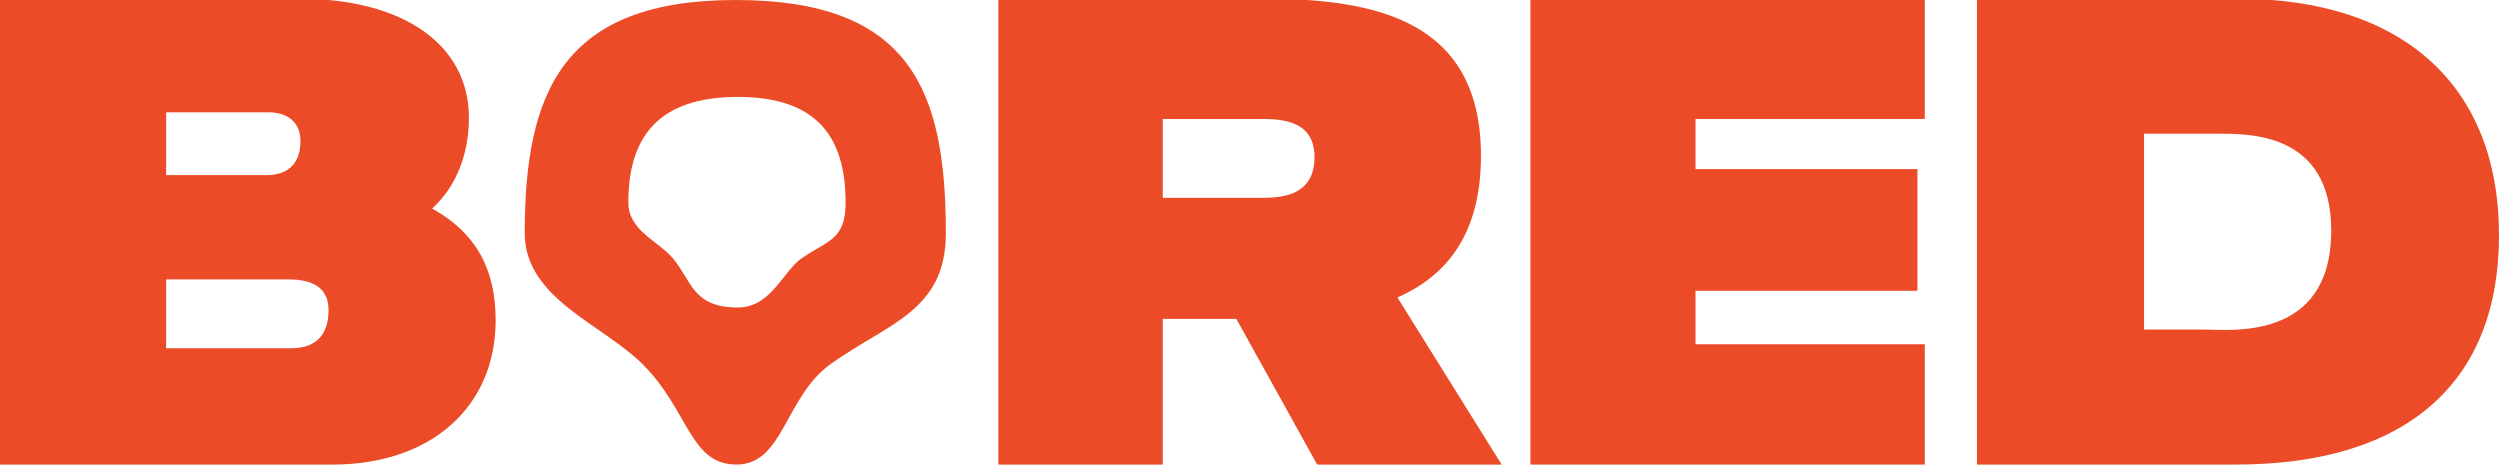
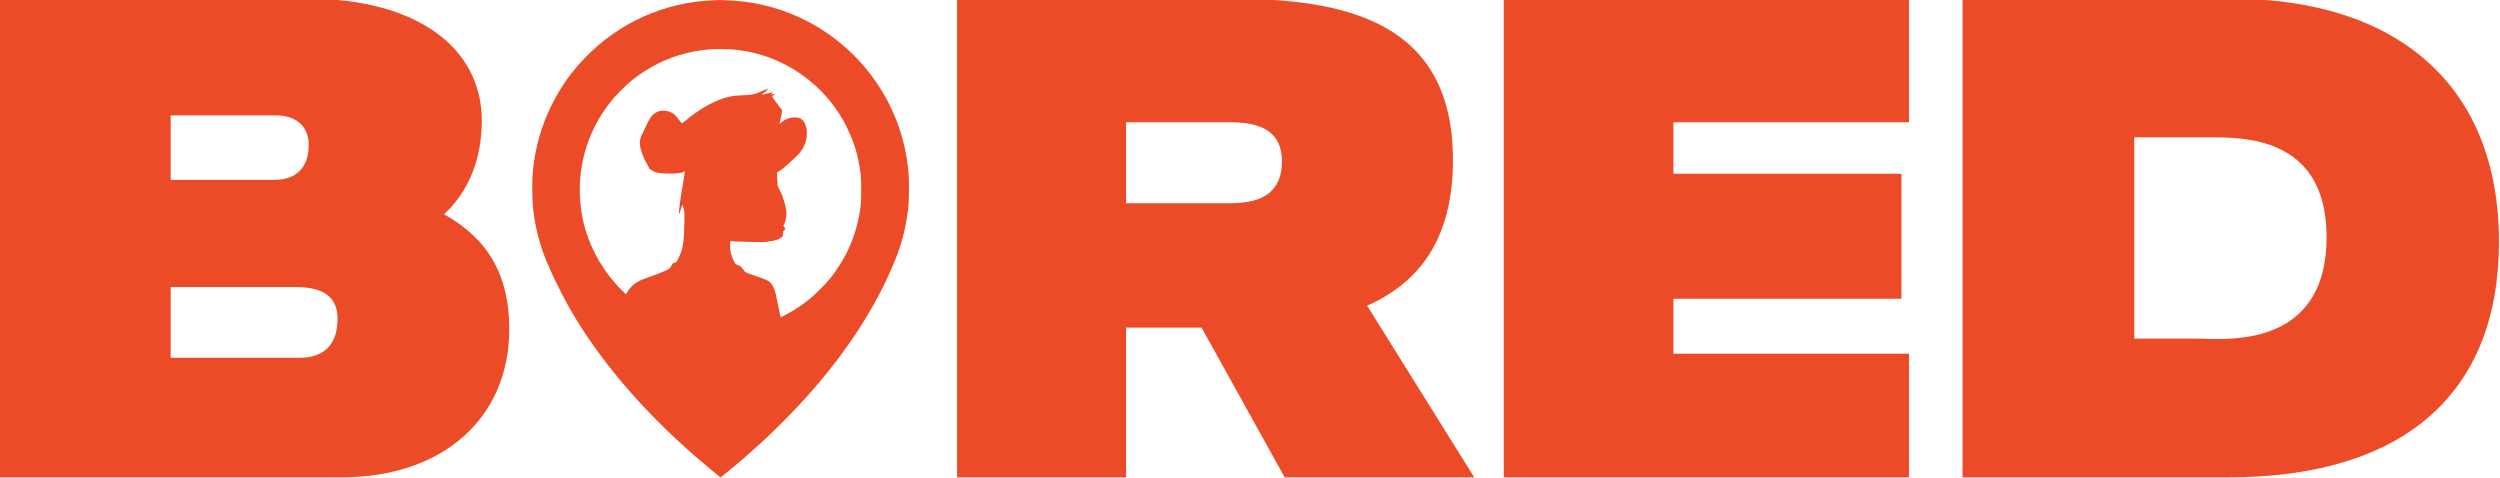
- <svg xmlns="http://www.w3.org/2000/svg" width="748px" height="139px" viewBox="0 0 748 139" version="1.1">
+ <svg xmlns="http://www.w3.org/2000/svg" width="728px" height="139px" viewBox="0 0 728 139" version="1.1">
  <g id="Artboard" stroke="none" stroke-width="1" fill="none" fill-rule="evenodd">
    <path d="M99.5,139 C128.9,139 148.3,121.8 148.3,95.8 C148.3,80.4 142.3,69.6 129.3,62.4 C136.5,55.8 140.3,46.2 140.3,35.2 C140.3,13.4 120.7,-0.4 89.5,-0.4 L-0.3,-0.4 L-0.3,139 L99.5,139 Z M49.7,33.6 L80.3,33.6 C86.5,33.6 89.9,37 89.9,42.2 C89.9,48.6 86.5,52.4 79.7,52.4 L49.7,52.4 L49.7,33.6 Z M49.7,83.6 L86.3,83.6 C94.3,83.6 98.3,86.6 98.3,92.8 C98.3,100.2 94.5,104.2 87.1,104.2 L49.7,104.2 L49.7,83.6 Z" id="Shape" fill="#EC4B28" fill-rule="nonzero" />
-     <path d="M220.376,139 C234.459,139 234.853,118.689 248.542,108.905 C265.557,96.745 283,93.13 283,69.782 C283,27.085 272.484,0 220.094,0 C168.267,0 157,27.65 157,69.782 C157,89.276 180.164,96.96 192.209,108.905 C206.197,122.779 206.292,139 220.376,139 Z M220.783,92 C207.21,92 207.078,84.119 201.283,77.243 C196.861,71.997 188,69.028 188,60.595 C188,41.108 196.855,29 220.783,29 C244.71,29 253,41.297 253,60.595 C253,71.763 247.84,71.824 239.906,77.243 C234.266,81.096 230.725,92 220.783,92 Z" id="Shape" fill="#EC4B28" fill-rule="nonzero" />
-     <path d="M418.1,89 C433.1,82.4 443.1,69.8 443.1,46.6 C443.1,6 411.5,-0.4 377.9,-0.4 L298.7,-0.4 L298.7,139 L347.9,139 L347.9,95.4 L369.9,95.4 L394.1,139 L449.3,139 L418.1,89 Z M375.7,35.6 C381.5,35.6 393.3,35 393.3,47 C393.3,59.8 381.3,59.2 375.7,59.2 L347.9,59.2 L347.9,35.6 L375.7,35.6 Z" id="Shape" fill="#EC4B28" fill-rule="nonzero" />
-     <polygon id="Path" fill="#EC4B28" fill-rule="nonzero" points="575.9 139 575.9 103 507.3 103 507.3 87 573.7 87 573.7 50.6 507.3 50.6 507.3 35.6 575.9 35.6 575.9 -0.4 457.9 -0.4 457.9 139" />
-     <path d="M668.9,139 C719.7,139 747.7,114.8 747.7,70.4 C747.7,25.2 718.5,-0.4 669.5,-0.4 L591.5,-0.4 L591.5,139 L668.9,139 Z M641.5,40 L663.1,40 C672.7,40 697.5,39.4 697.5,69 C697.5,102.4 666.9,98.6 659.3,98.6 L641.5,98.6 L641.5,40 Z" id="Shape" fill="#EC4B28" fill-rule="nonzero" />
+     <g id="bw-boredmap-logo-_1_" transform="translate(155, 0)" fill="#EC4B28" fill-rule="nonzero">
+       <g id="Group" transform="translate(54.849, 69.5) scale(-1, 1) rotate(-180) translate(-54.849, -69.5)translate(0, -0)">
+         <path d="M52.466,138.897 C38.483,138.308 25.393,132.452 15.595,122.411 C11.337,118.048 8.204,113.622 5.523,108.155 C2.537,102.068 0.876,96.138 0.14,88.915 C-0.07,86.813 -0.039,80.851 0.203,78.612 C0.697,73.923 1.79,69.15 3.315,65.05 C5.334,59.635 9.434,51.424 12.966,45.705 C21.398,32.09 32.9,18.864 47.104,6.426 C49.196,4.607 54.495,0.16 54.758,0.001 C54.894,-0.071 59.215,3.482 62.843,6.668 C72.757,15.352 81.925,25.077 88.779,34.182 C93.889,40.963 97.506,46.619 101.07,53.379 C102.783,56.628 103.919,59.088 105.664,63.283 C107.567,67.857 108.818,72.766 109.46,78.244 C109.691,80.179 109.775,85.73 109.617,87.938 C108.902,97.747 105.717,106.925 100.229,114.957 C91.219,128.162 76.941,136.794 61.139,138.592 C59.678,138.76 54.642,139.054 54.411,138.991 C54.379,138.991 53.507,138.939 52.466,138.897 Z M58.742,124.556 C62.758,124.178 66.207,123.347 69.866,121.907 C78.634,118.437 85.909,112.119 90.567,103.929 C91.849,101.668 93.395,98.104 94.089,95.781 C94.751,93.583 95.319,90.797 95.645,88.127 C95.855,86.382 95.823,80.652 95.592,78.822 C94.572,70.937 91.702,64.166 86.729,57.9 C85.541,56.418 82.135,53.001 80.652,51.823 C79.17,50.646 77.572,49.532 76.069,48.617 C74.817,47.86 72.378,46.567 72.315,46.63 C72.305,46.651 72.242,46.882 72.189,47.134 C72.136,47.387 71.947,48.354 71.758,49.279 C71.054,52.812 70.896,53.495 70.58,54.452 C70.223,55.524 69.834,56.197 69.182,56.849 C68.846,57.185 68.467,57.385 67.237,57.869 C66.396,58.195 65.219,58.605 64.609,58.794 C63.999,58.983 63.158,59.267 62.748,59.446 C62.075,59.719 61.928,59.835 61.507,60.403 C60.792,61.37 60.666,61.485 60.014,61.738 C59.226,62.053 59.121,62.148 58.679,62.999 C57.975,64.345 57.565,66.006 57.565,67.552 C57.565,68.172 57.607,68.572 57.691,68.656 C57.817,68.782 58.532,68.834 58.648,68.719 C58.679,68.687 59.625,68.645 60.74,68.635 C61.854,68.614 63.736,68.572 64.924,68.519 C66.659,68.456 67.342,68.477 68.457,68.614 C70.791,68.897 72.168,69.36 72.746,70.043 C73.03,70.39 73.062,70.538 73.03,71.274 C73.009,71.631 73.041,71.726 73.251,71.841 C73.735,72.094 73.787,72.472 73.388,72.882 C73.125,73.155 73.125,73.166 73.282,73.618 C73.377,73.87 73.482,74.112 73.535,74.144 C73.577,74.175 73.671,74.48 73.756,74.827 C74.155,76.699 74.081,77.908 73.461,79.979 C72.893,81.85 72.757,82.218 72.063,83.606 L71.464,84.815 L71.348,86.623 C71.201,88.989 71.18,88.821 71.558,88.968 C72.273,89.273 73.177,89.967 74.523,91.249 C75.291,91.985 76.3,92.921 76.752,93.331 C78.834,95.171 79.948,97.547 79.959,100.123 C79.959,101.332 79.801,102.12 79.38,103.014 C78.97,103.866 78.392,104.454 77.782,104.633 C76.132,105.117 74.018,104.623 72.61,103.424 C72.305,103.161 72.031,102.961 72.01,102.982 C71.989,103.003 72.115,103.582 72.284,104.265 C72.452,104.959 72.62,105.853 72.662,106.263 L72.725,106.999 L72.147,107.682 C71.548,108.397 69.866,110.794 69.866,110.92 C69.866,110.962 70.065,111.162 70.318,111.351 L70.759,111.698 L70.339,111.625 C70.107,111.593 69.802,111.53 69.655,111.509 C69.413,111.456 69.424,111.477 69.76,111.761 C69.96,111.94 70.107,112.108 70.076,112.129 C70.044,112.161 69.319,112.003 68.446,111.772 C67.584,111.551 66.859,111.393 66.827,111.414 C66.806,111.446 66.859,111.53 66.943,111.603 C67.037,111.667 67.447,111.993 67.857,112.308 C68.509,112.813 68.783,113.149 68.52,113.149 C68.425,113.149 67.079,112.581 66.175,112.171 C64.724,111.498 63.894,111.341 61.35,111.257 C59.468,111.183 58.711,111.109 57.649,110.899 C53.706,110.1 48.923,107.514 44.654,103.876 C44.118,103.413 43.634,103.056 43.582,103.077 C43.529,103.098 43.361,103.287 43.193,103.498 C41.5,105.716 41.416,105.8 40.302,106.315 C39.439,106.715 38.441,106.872 37.547,106.746 C36.527,106.599 35.791,106.221 35.003,105.432 C34.361,104.791 34.225,104.559 33.068,102.173 C31.239,98.43 31.102,97.936 31.439,96.243 C31.796,94.477 32.606,92.5 33.604,90.902 C33.857,90.513 33.993,90.187 33.951,90.082 C33.909,89.967 33.941,89.914 34.056,89.914 C34.151,89.914 34.225,89.872 34.225,89.819 C34.225,89.704 35.718,88.863 36.044,88.8 C37.126,88.579 38.651,88.442 40.217,88.453 C42.236,88.453 43.477,88.61 44.055,88.957 C44.318,89.105 44.423,89.136 44.423,89.031 C44.423,88.842 44.128,86.918 43.95,85.898 C43.498,83.406 43.151,81.23 43.004,79.947 C42.919,79.148 42.793,78.139 42.73,77.687 C42.614,76.898 42.646,76.625 42.835,76.835 C42.888,76.888 43.077,77.456 43.266,78.086 C43.445,78.728 43.634,79.285 43.687,79.337 C43.782,79.432 43.813,79.358 44.118,78.034 C44.339,77.077 44.349,76.898 44.276,73.881 C44.149,68.098 43.876,66.427 42.646,63.946 C42.057,62.747 41.794,62.432 41.374,62.432 C41.08,62.421 40.974,62.358 40.796,62.074 C39.976,60.739 40.007,60.76 38.924,60.234 C37.946,59.761 34.34,58.373 32.7,57.848 C30.566,57.154 28.747,55.777 27.79,54.136 C27.559,53.716 27.338,53.358 27.317,53.337 C27.254,53.253 25.246,55.272 24.09,56.586 C19.485,61.801 16.141,68.393 14.733,75.037 C12.104,87.517 15.227,100.238 23.312,109.963 C24.605,111.53 27.528,114.421 28.968,115.578 C33.815,119.457 39.156,122.117 44.97,123.547 C47.167,124.094 48.775,124.346 51.782,124.64 C52.876,124.756 57.281,124.693 58.742,124.556 Z" id="Shape" />
+       </g>
+     </g>
+     <path d="M398.1,89 C413.1,82.4 423.1,69.8 423.1,46.6 C423.1,6 391.5,-0.4 357.9,-0.4 L278.7,-0.4 L278.7,139 L327.9,139 L327.9,95.4 L349.9,95.4 L374.1,139 L429.3,139 L398.1,89 Z M355.7,35.6 C361.5,35.6 373.3,35 373.3,47 C373.3,59.8 361.3,59.2 355.7,59.2 L327.9,59.2 L327.9,35.6 L355.7,35.6 Z" id="Shape" fill="#EC4B28" fill-rule="nonzero" />
+     <polygon id="Path" fill="#EC4B28" fill-rule="nonzero" points="555.9 139 555.9 103 487.3 103 487.3 87 553.7 87 553.7 50.6 487.3 50.6 487.3 35.6 555.9 35.6 555.9 -0.4 437.9 -0.4 437.9 139" />
+     <path d="M648.9,139 C699.7,139 727.7,114.8 727.7,70.4 C727.7,25.2 698.5,-0.4 649.5,-0.4 L571.5,-0.4 L571.5,139 L648.9,139 Z M621.5,40 L643.1,40 C652.7,40 677.5,39.4 677.5,69 C677.5,102.4 646.9,98.6 639.3,98.6 L621.5,98.6 L621.5,40 Z" id="Shape" fill="#EC4B28" fill-rule="nonzero" />
  </g>
</svg>
